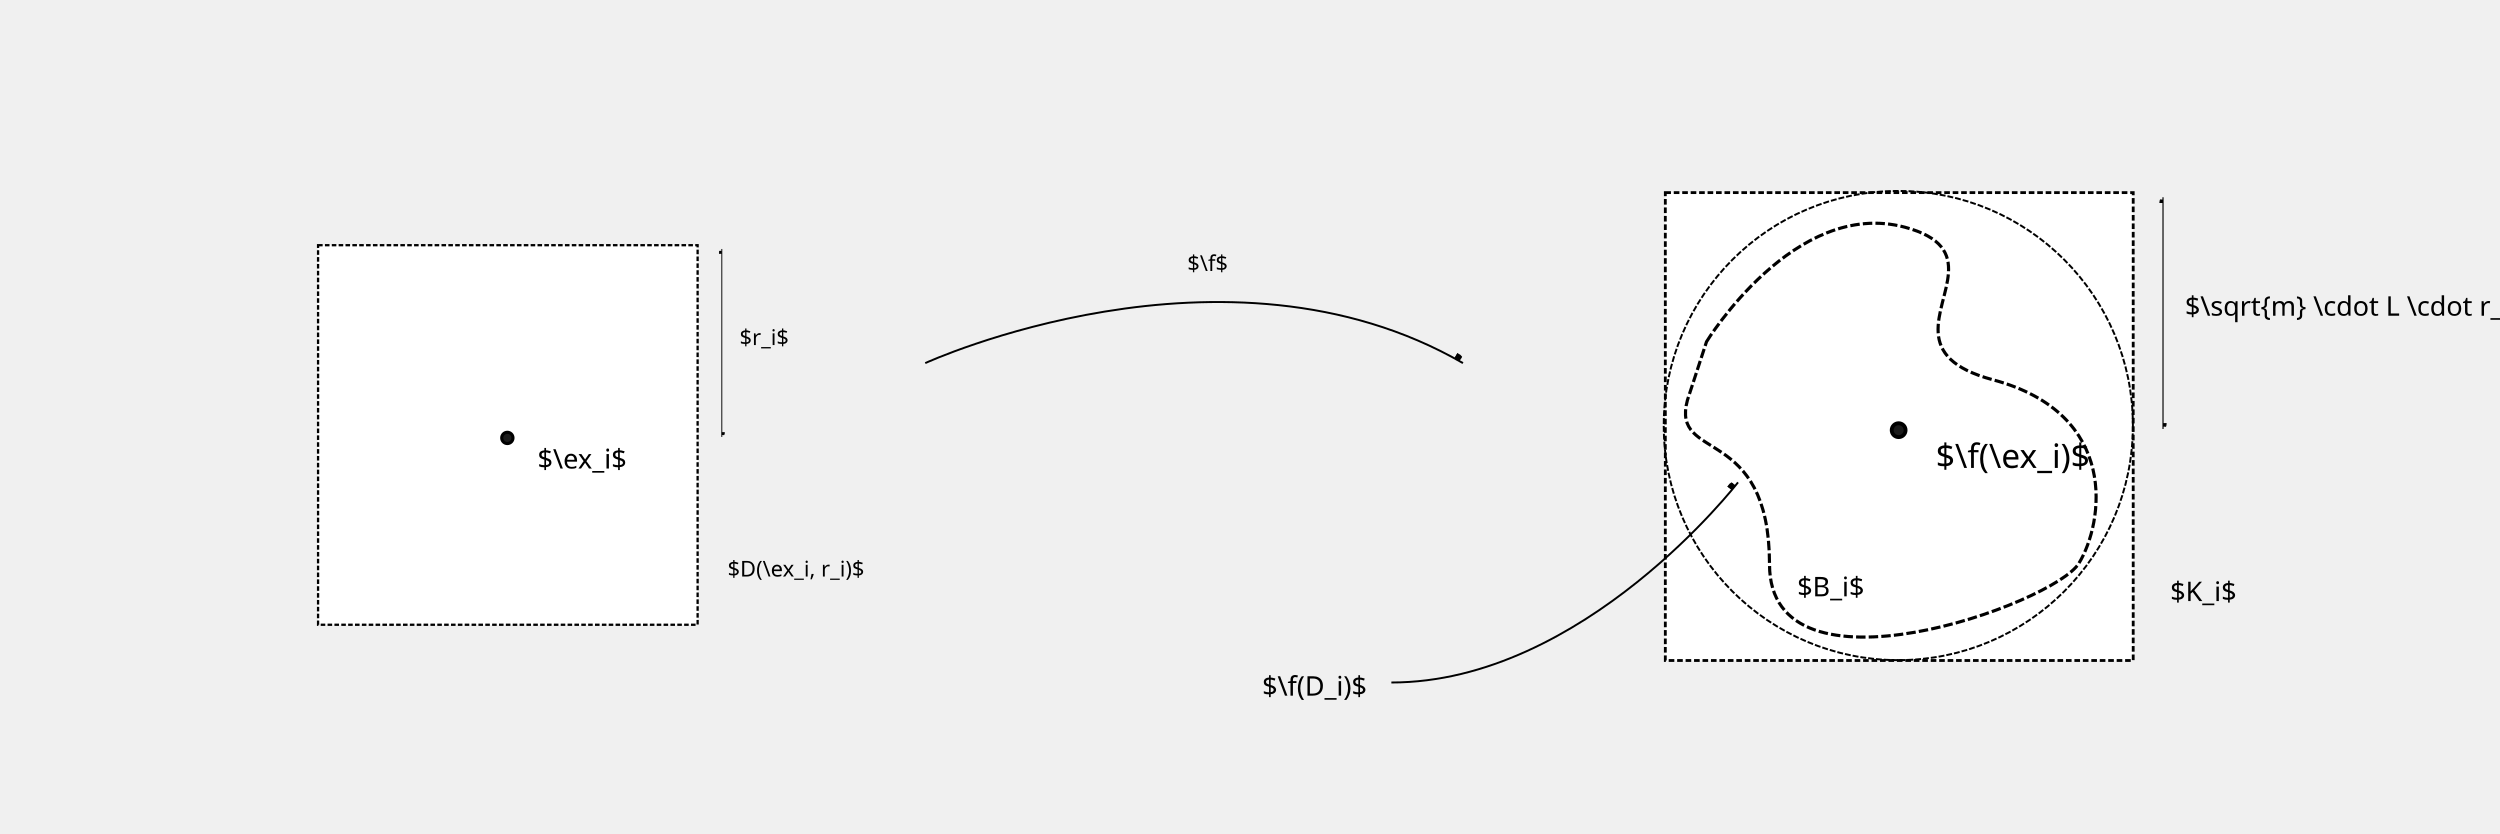
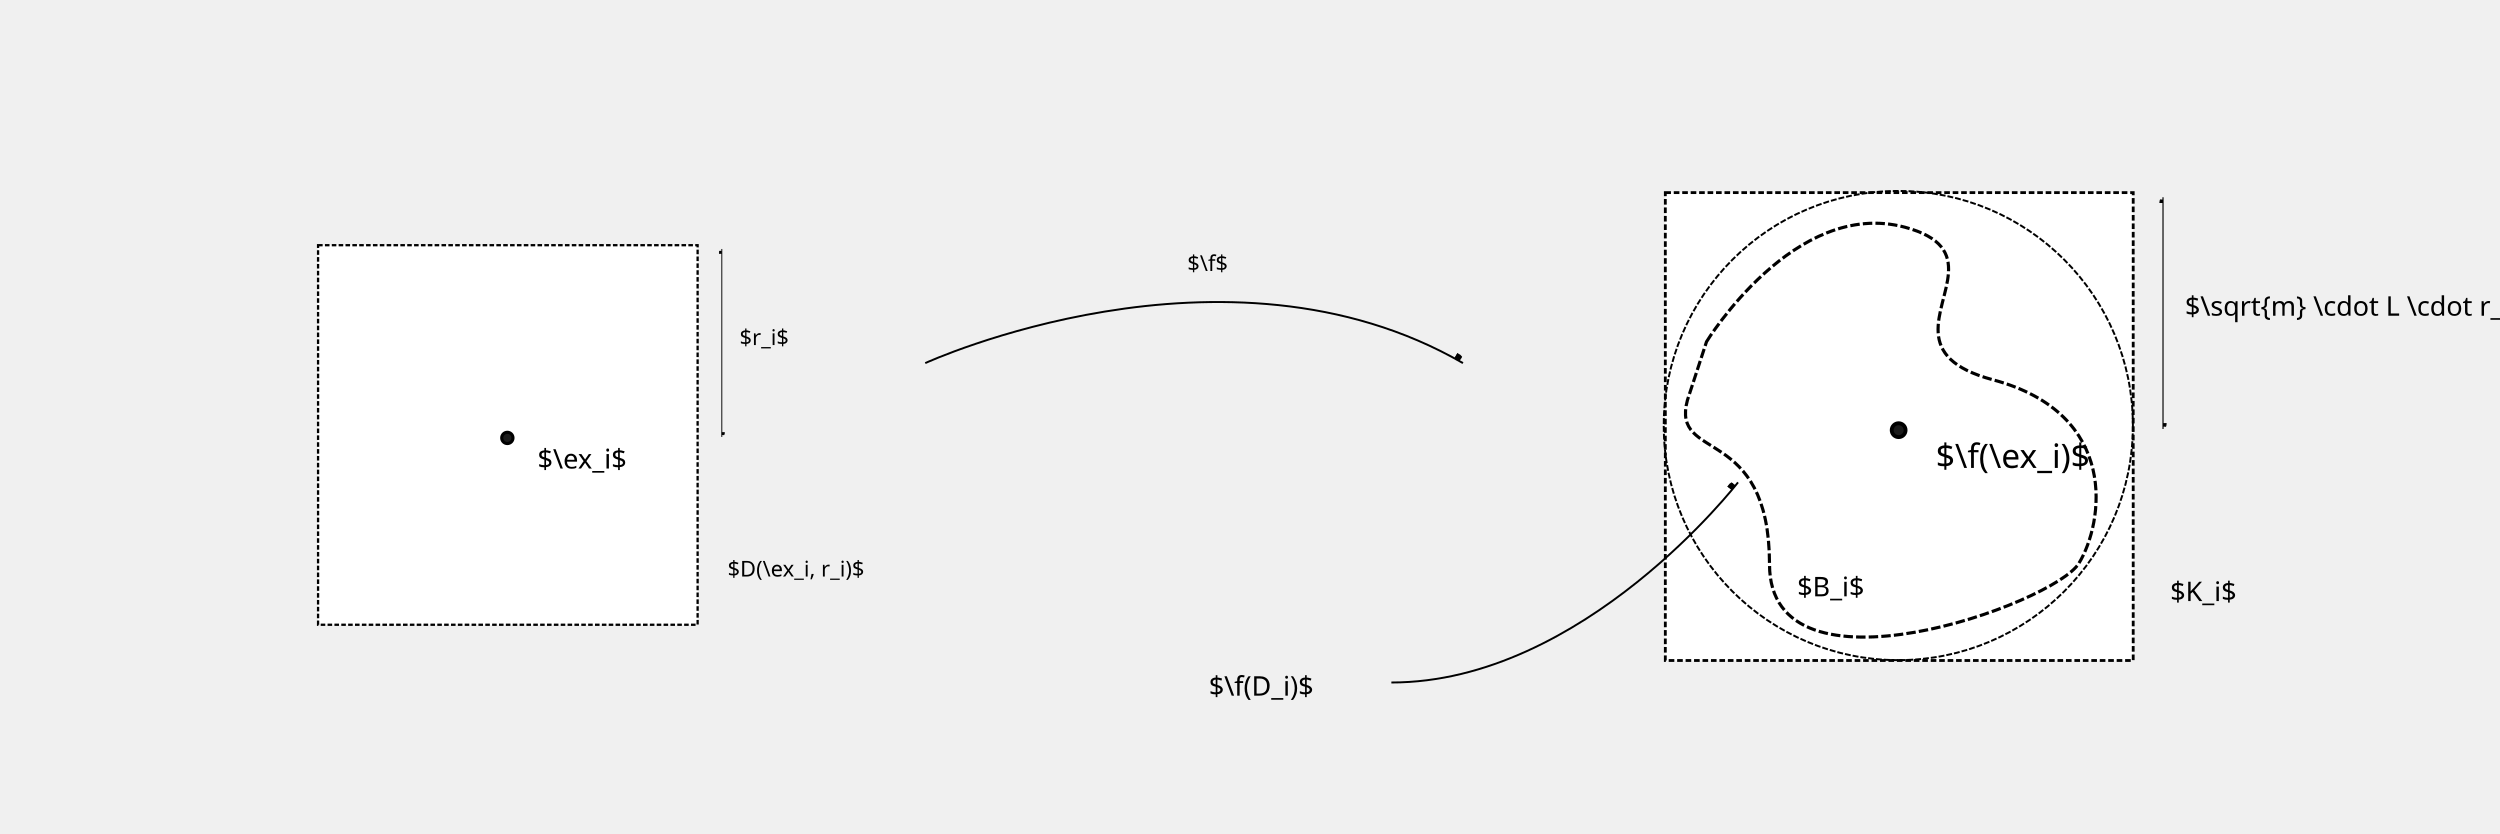
<svg xmlns="http://www.w3.org/2000/svg" width="210mm" height="70mm" viewBox="0 0 210 70" version="1.1" id="svg8">
  <defs id="defs2">
    <marker orient="auto-start-reverse" refY="3.0" refX="5.0" id="marker1123">
      <path id="path1113" d="m 10,3 -10,3 0,-6 z" style="fill:context-stroke;stroke:#000000;stroke-opacity:1" />
    </marker>
    <marker id="marker4912" refX="5.0" refY="3.0" orient="auto-start-reverse">
      <path style="fill:context-stroke;stroke:#000000;stroke-opacity:1" d="m 10,3 -10,3 0,-6 z" id="path4910" />
    </marker>
    <marker orient="auto-start-reverse" refY="3.0" refX="5.0" id="ExperimentalArrow">
      <path id="path4817" d="m 10,3 -10,3 0,-6 z" style="fill:context-stroke;stroke:#000000;stroke-opacity:1" />
    </marker>
    <marker orient="auto" refY="0.0" refX="0.0" id="Arrow1Lend" style="overflow:visible;">
      <path id="path4567" d="M 0.0,0.0 L 5.0,-5.0 L -12.5,0.0 L 5.0,5.0 L 0.0,0.0 z " style="fill-rule:evenodd;stroke:#000000;stroke-width:1pt;stroke-opacity:1;fill:#000000;fill-opacity:1" transform="scale(0.8) rotate(180) translate(12.5,0)" />
    </marker>
    <marker id="marker4912-3" refX="5" refY="3" orient="auto-start-reverse">
      <path style="fill:context-stroke;stroke:#000000;stroke-opacity:1" d="M 10,3 0,6 V 0 Z" id="path4910-5" />
    </marker>
    <marker id="marker5208" refX="5" refY="3" orient="auto-start-reverse">
      <path style="fill:context-stroke;stroke:#000000;stroke-opacity:1" d="M 10,3 0,6 V 0 Z" id="path5206" />
    </marker>
  </defs>
  <g id="layer1" transform="translate(0,-227)">
    <rect id="rect10" width="31.882" height="31.882" x="26.718" y="247.597" style="fill:#ffffff;stroke:#000000;stroke-width:0.192;stroke-miterlimit:4;stroke-dasharray:0.384, 0.192;stroke-dashoffset:0" />
    <text xml:space="preserve" style="font-style:normal;font-weight:normal;font-size:1.835px;line-height:1.25;font-family:sans-serif;letter-spacing:0px;word-spacing:0px;fill:#000000;fill-opacity:1;stroke:none;stroke-width:0.046" x="61.12" y="275.43" id="text4522">
      <tspan id="tspan4520" x="61.12" y="275.43" style="stroke-width:0.046">$D(\ex_i, r_i)$</tspan>
    </text>
    <path style="fill:none;stroke:#000000;stroke-width:0.165;stroke-linecap:butt;stroke-linejoin:miter;stroke-opacity:1;marker-end:url(#ExperimentalArrow);stroke-miterlimit:4;stroke-dasharray:none" d="m 77.721,257.501 c 0,0 25.174,-11.544 45.168,0" id="path4562" />
    <circle style="fill:#1a1a1a;fill-opacity:0.992;stroke:#000000;stroke-width:0.265;stroke-miterlimit:4;stroke-dasharray:none;stroke-dashoffset:0" id="path4878" cx="42.617" cy="263.785" r="0.472" />
    <text xml:space="preserve" style="font-style:normal;font-weight:normal;font-size:2.279px;line-height:1.25;font-family:sans-serif;letter-spacing:0px;word-spacing:0px;fill:#000000;fill-opacity:1;stroke:none;stroke-width:0.057" x="45.149" y="266.358" id="text4882">
      <tspan id="tspan4880" x="45.149" y="266.358" style="stroke-width:0.057">$\ex_i$</tspan>
    </text>
    <text xml:space="preserve" style="font-style:normal;font-weight:normal;font-size:1.835px;line-height:1.25;font-family:sans-serif;letter-spacing:0px;word-spacing:0px;fill:#000000;fill-opacity:1;stroke:none;stroke-width:0.046" x="99.738" y="249.761" id="text4522-3">
      <tspan id="tspan4520-6" x="99.738" y="249.761" style="stroke-width:0.046">$\f$</tspan>
    </text>
    <path style="fill:none;stroke:#000000;stroke-width:0.079;stroke-linecap:butt;stroke-linejoin:miter;stroke-miterlimit:4;stroke-dasharray:none;stroke-opacity:1;marker-start:url(#marker4912);marker-end:url(#marker4912)" d="m 60.632,247.913 v 15.792" id="path4902" />
    <text xml:space="preserve" style="font-style:normal;font-weight:normal;font-size:1.835px;line-height:1.25;font-family:sans-serif;letter-spacing:0px;word-spacing:0px;fill:#000000;fill-opacity:1;stroke:none;stroke-width:0.046" x="62.125" y="255.985" id="text4522-3-7">
      <tspan id="tspan4520-6-5" x="62.125" y="255.985" style="stroke-width:0.046">$r_i$</tspan>
    </text>
    <rect id="rect10-6" width="39.302" height="39.302" x="139.887" y="243.18" style="fill:#ffffff;stroke:#000000;stroke-width:0.237;stroke-miterlimit:4;stroke-dasharray:0.473, 0.237;stroke-dashoffset:0" />
    <text xml:space="preserve" style="font-style:normal;font-weight:normal;font-size:2.261px;line-height:1.25;font-family:sans-serif;letter-spacing:0px;word-spacing:0px;fill:#000000;fill-opacity:1;stroke:none;stroke-width:0.057" x="182.295" y="277.49" id="text4522-2">
      <tspan id="tspan4520-9" x="182.295" y="277.49" style="stroke-width:0.057">$K_i$</tspan>
    </text>
    <circle style="fill:#1a1a1a;fill-opacity:0.992;stroke:#000000;stroke-width:0.326;stroke-miterlimit:4;stroke-dasharray:none;stroke-dashoffset:0" id="path4878-1" cx="159.486" cy="263.135" r="0.582" />
    <text xml:space="preserve" style="font-style:normal;font-weight:normal;font-size:2.809px;line-height:1.25;font-family:sans-serif;letter-spacing:0px;word-spacing:0px;fill:#000000;fill-opacity:1;stroke:none;stroke-width:0.07" x="162.607" y="266.306" id="text4882-2">
      <tspan id="tspan4880-7" x="162.607" y="266.306" style="stroke-width:0.07">$\f(\ex_i)$</tspan>
    </text>
    <path style="fill:none;stroke:#000000;stroke-width:0.097;stroke-linecap:butt;stroke-linejoin:miter;stroke-miterlimit:4;stroke-dasharray:none;stroke-opacity:1;marker-start:url(#marker4912-3);marker-end:url(#marker4912-3)" d="m 181.693,243.569 v 19.467" id="path4902-0" />
    <text xml:space="preserve" style="font-style:normal;font-weight:normal;font-size:2.261px;line-height:1.25;font-family:sans-serif;letter-spacing:0px;word-spacing:0px;fill:#000000;fill-opacity:1;stroke:none;stroke-width:0.057" x="183.534" y="253.519" id="text4522-3-7-9">
      <tspan id="tspan4520-6-5-3" x="183.534" y="253.519" style="stroke-width:0.057">$\sqrt{m} \cdot L \cdot r_i$</tspan>
    </text>
    <circle style="fill:#1a1a1a;fill-opacity:0;stroke:#000000;stroke-width:0.165;stroke-miterlimit:4;stroke-dasharray:0.495, 0.165;stroke-dashoffset:0" id="path5279" cx="159.459" cy="262.746" r="19.705" />
    <text xml:space="preserve" style="font-style:normal;font-weight:normal;font-size:2.261px;line-height:1.25;font-family:sans-serif;letter-spacing:0px;word-spacing:0px;fill:#000000;fill-opacity:1;stroke:none;stroke-width:0.057" x="150.965" y="277.087" id="text4522-2-6">
      <tspan id="tspan4520-9-0" x="150.965" y="277.087" style="stroke-width:0.057">$B_i$</tspan>
    </text>
    <path style="fill:none;stroke:#000000;stroke-width:0.265;stroke-linecap:butt;stroke-linejoin:miter;stroke-opacity:1;stroke-miterlimit:4;stroke-dasharray:0.795,0.265;stroke-dashoffset:0" d="m 143.347,255.706 c 0,0 7.396,-12.103 16.663,-9.62 6.244,1.673 2.582,5.61 2.797,8.877 0.104,1.582 1.117,3.007 4.604,3.941 10.688,2.864 9.293,12.015 7.214,15.417 -2.079,3.402 -25.986,12.001 -25.986,0.095 0,-11.906 -8.31,-8.528 -6.898,-13.796 z" id="path856" />
    <path style="fill:none;stroke:#000000;stroke-width:0.165;stroke-linecap:butt;stroke-linejoin:miter;stroke-opacity:1;stroke-miterlimit:4;stroke-dasharray:none;marker-start:url(#marker1123)" d="m 145.993,267.518 c 0,0 -12.975,16.812 -29.119,16.812" id="path858" />
-     <text xml:space="preserve" style="font-style:normal;font-weight:normal;font-size:2.261px;line-height:1.25;font-family:sans-serif;letter-spacing:0px;word-spacing:0px;fill:#000000;fill-opacity:1;stroke:none;stroke-width:0.057" x="106.019" y="285.432" id="text4522-2-6-3">
-       <tspan id="tspan4520-9-0-6" x="106.019" y="285.432" style="stroke-width:0.057">$\f(D_i)$</tspan>
+     <text xml:space="preserve" style="font-style:normal;font-weight:normal;font-size:2.261px;line-height:1.25;font-family:sans-serif;letter-spacing:0px;word-spacing:0px;fill:#000000;fill-opacity:1;stroke:none;stroke-width:0.057" x="101.543" y="285.432" id="text4522-2-6-3">
+       <tspan id="tspan4520-9-0-6" x="101.543" y="285.432" style="stroke-width:0.057">$\f(D_i)$</tspan>
    </text>
  </g>
</svg>
